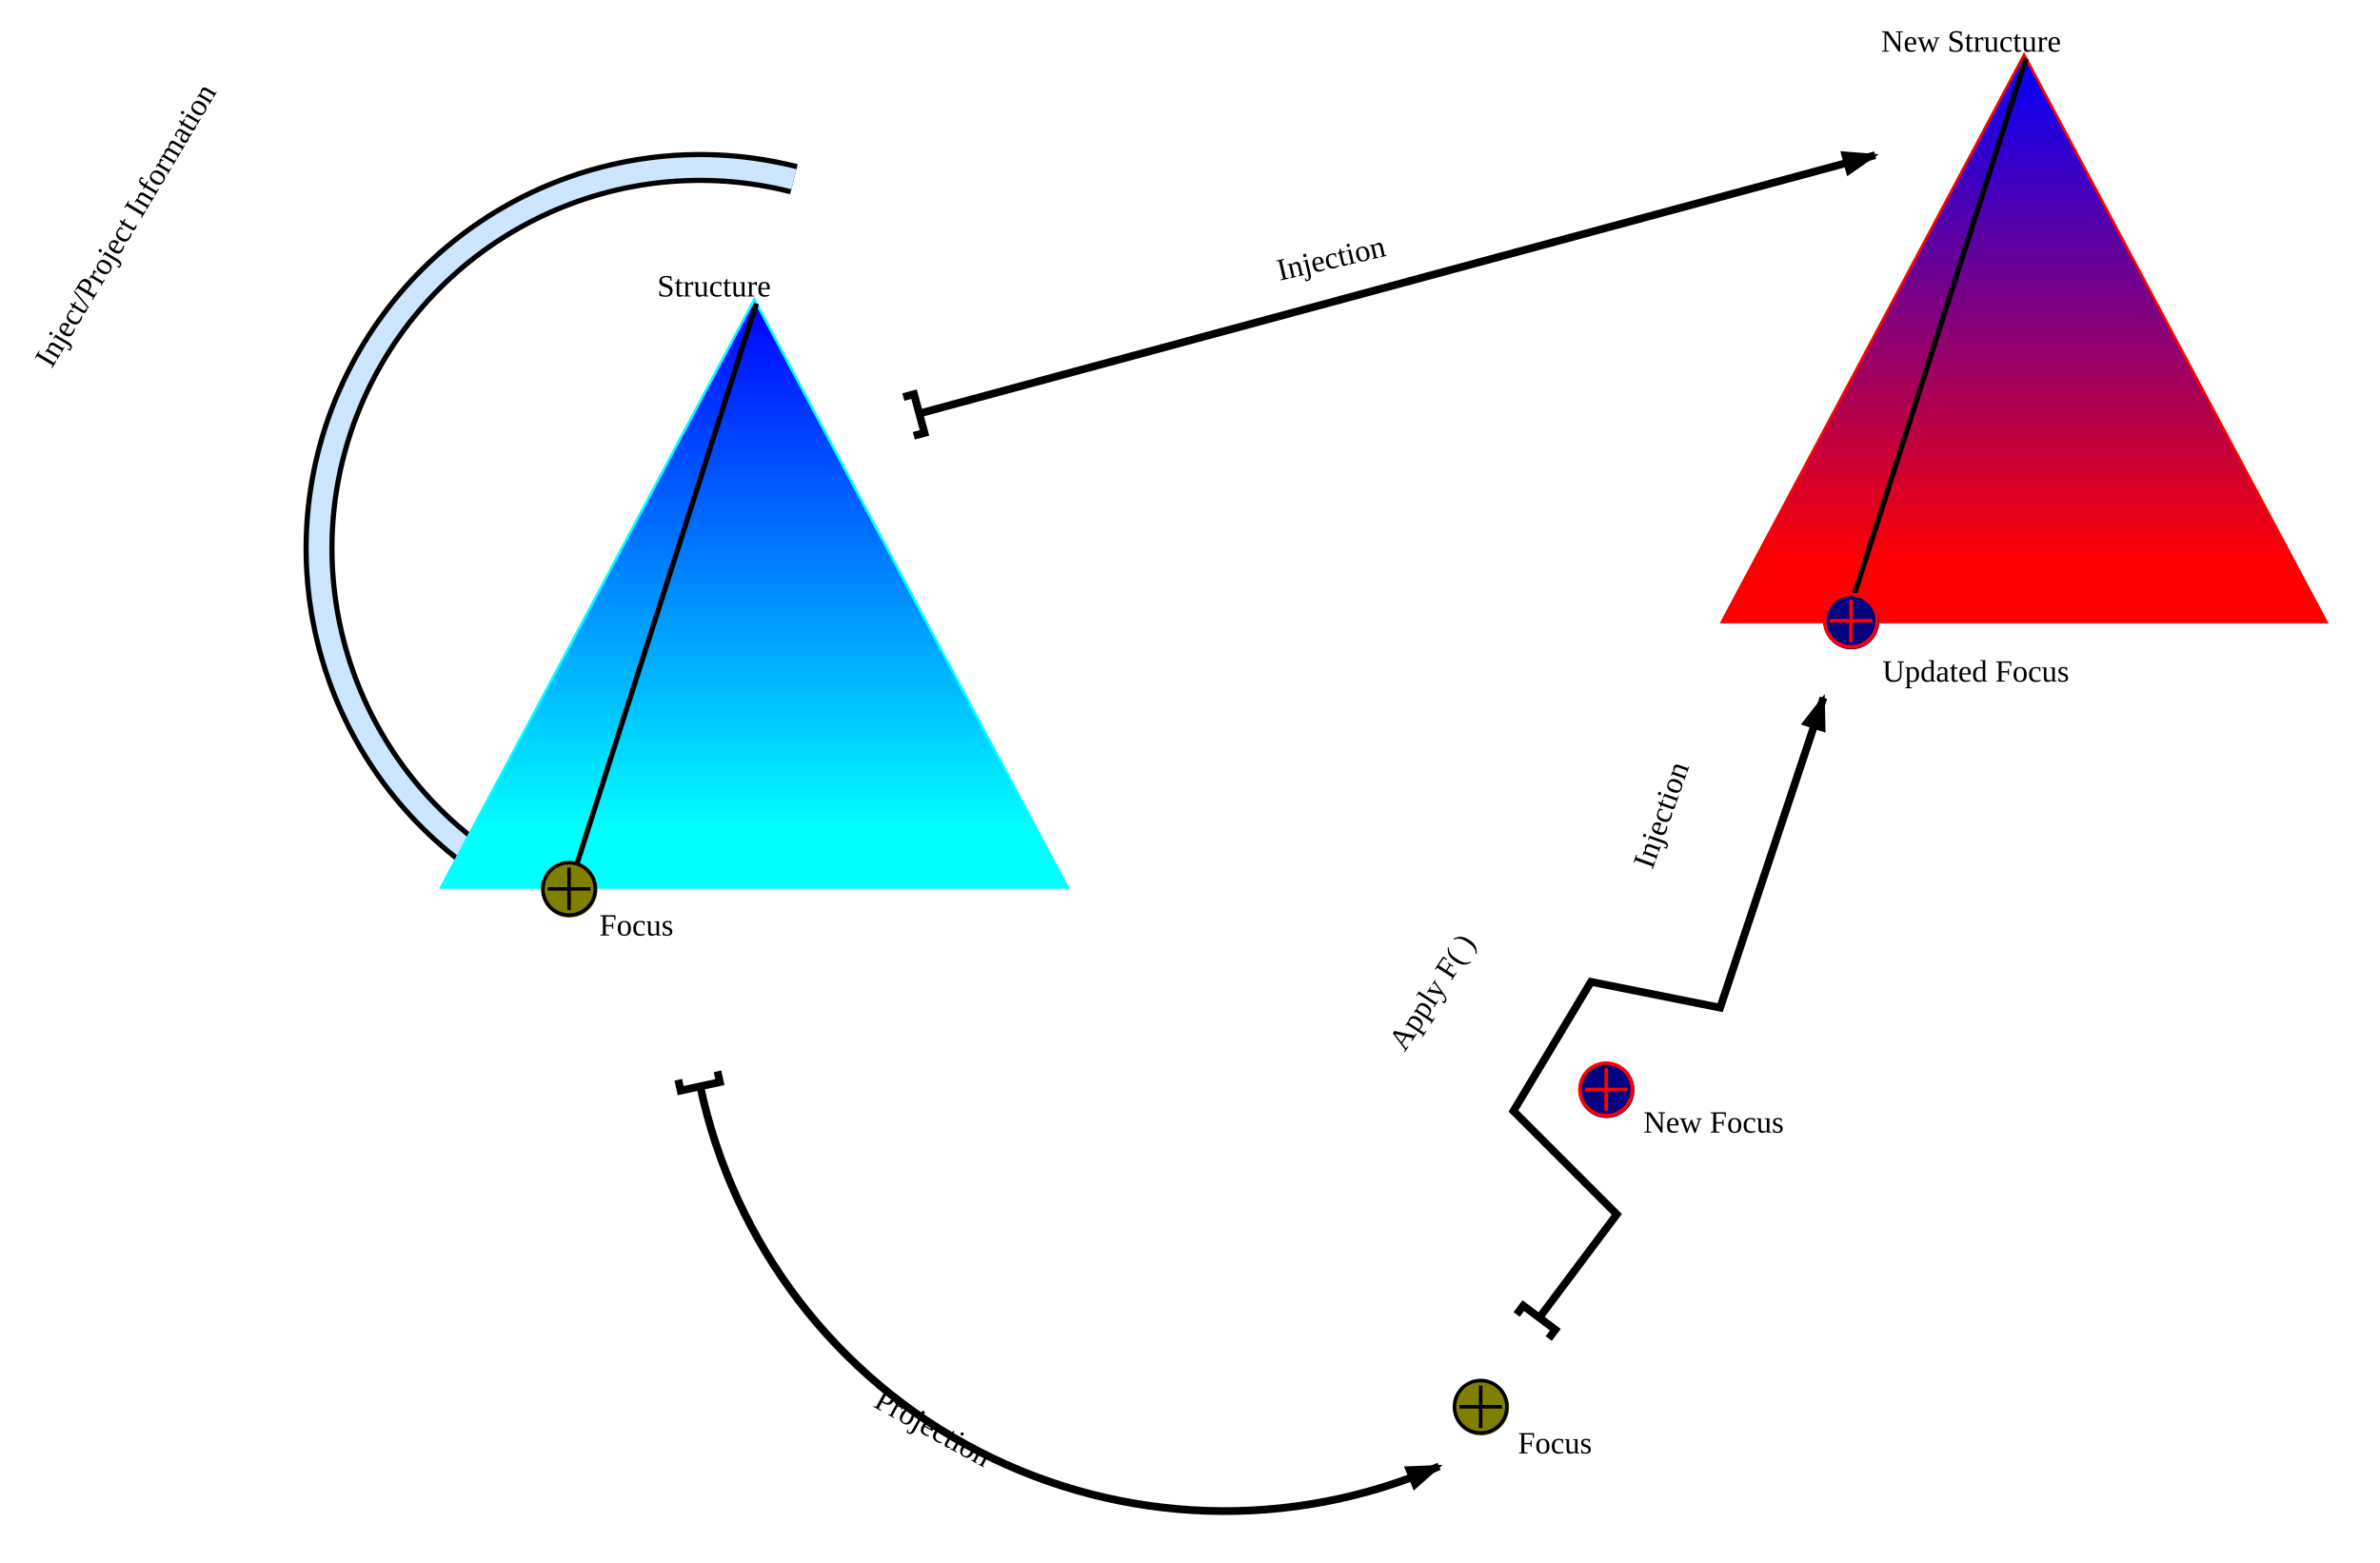
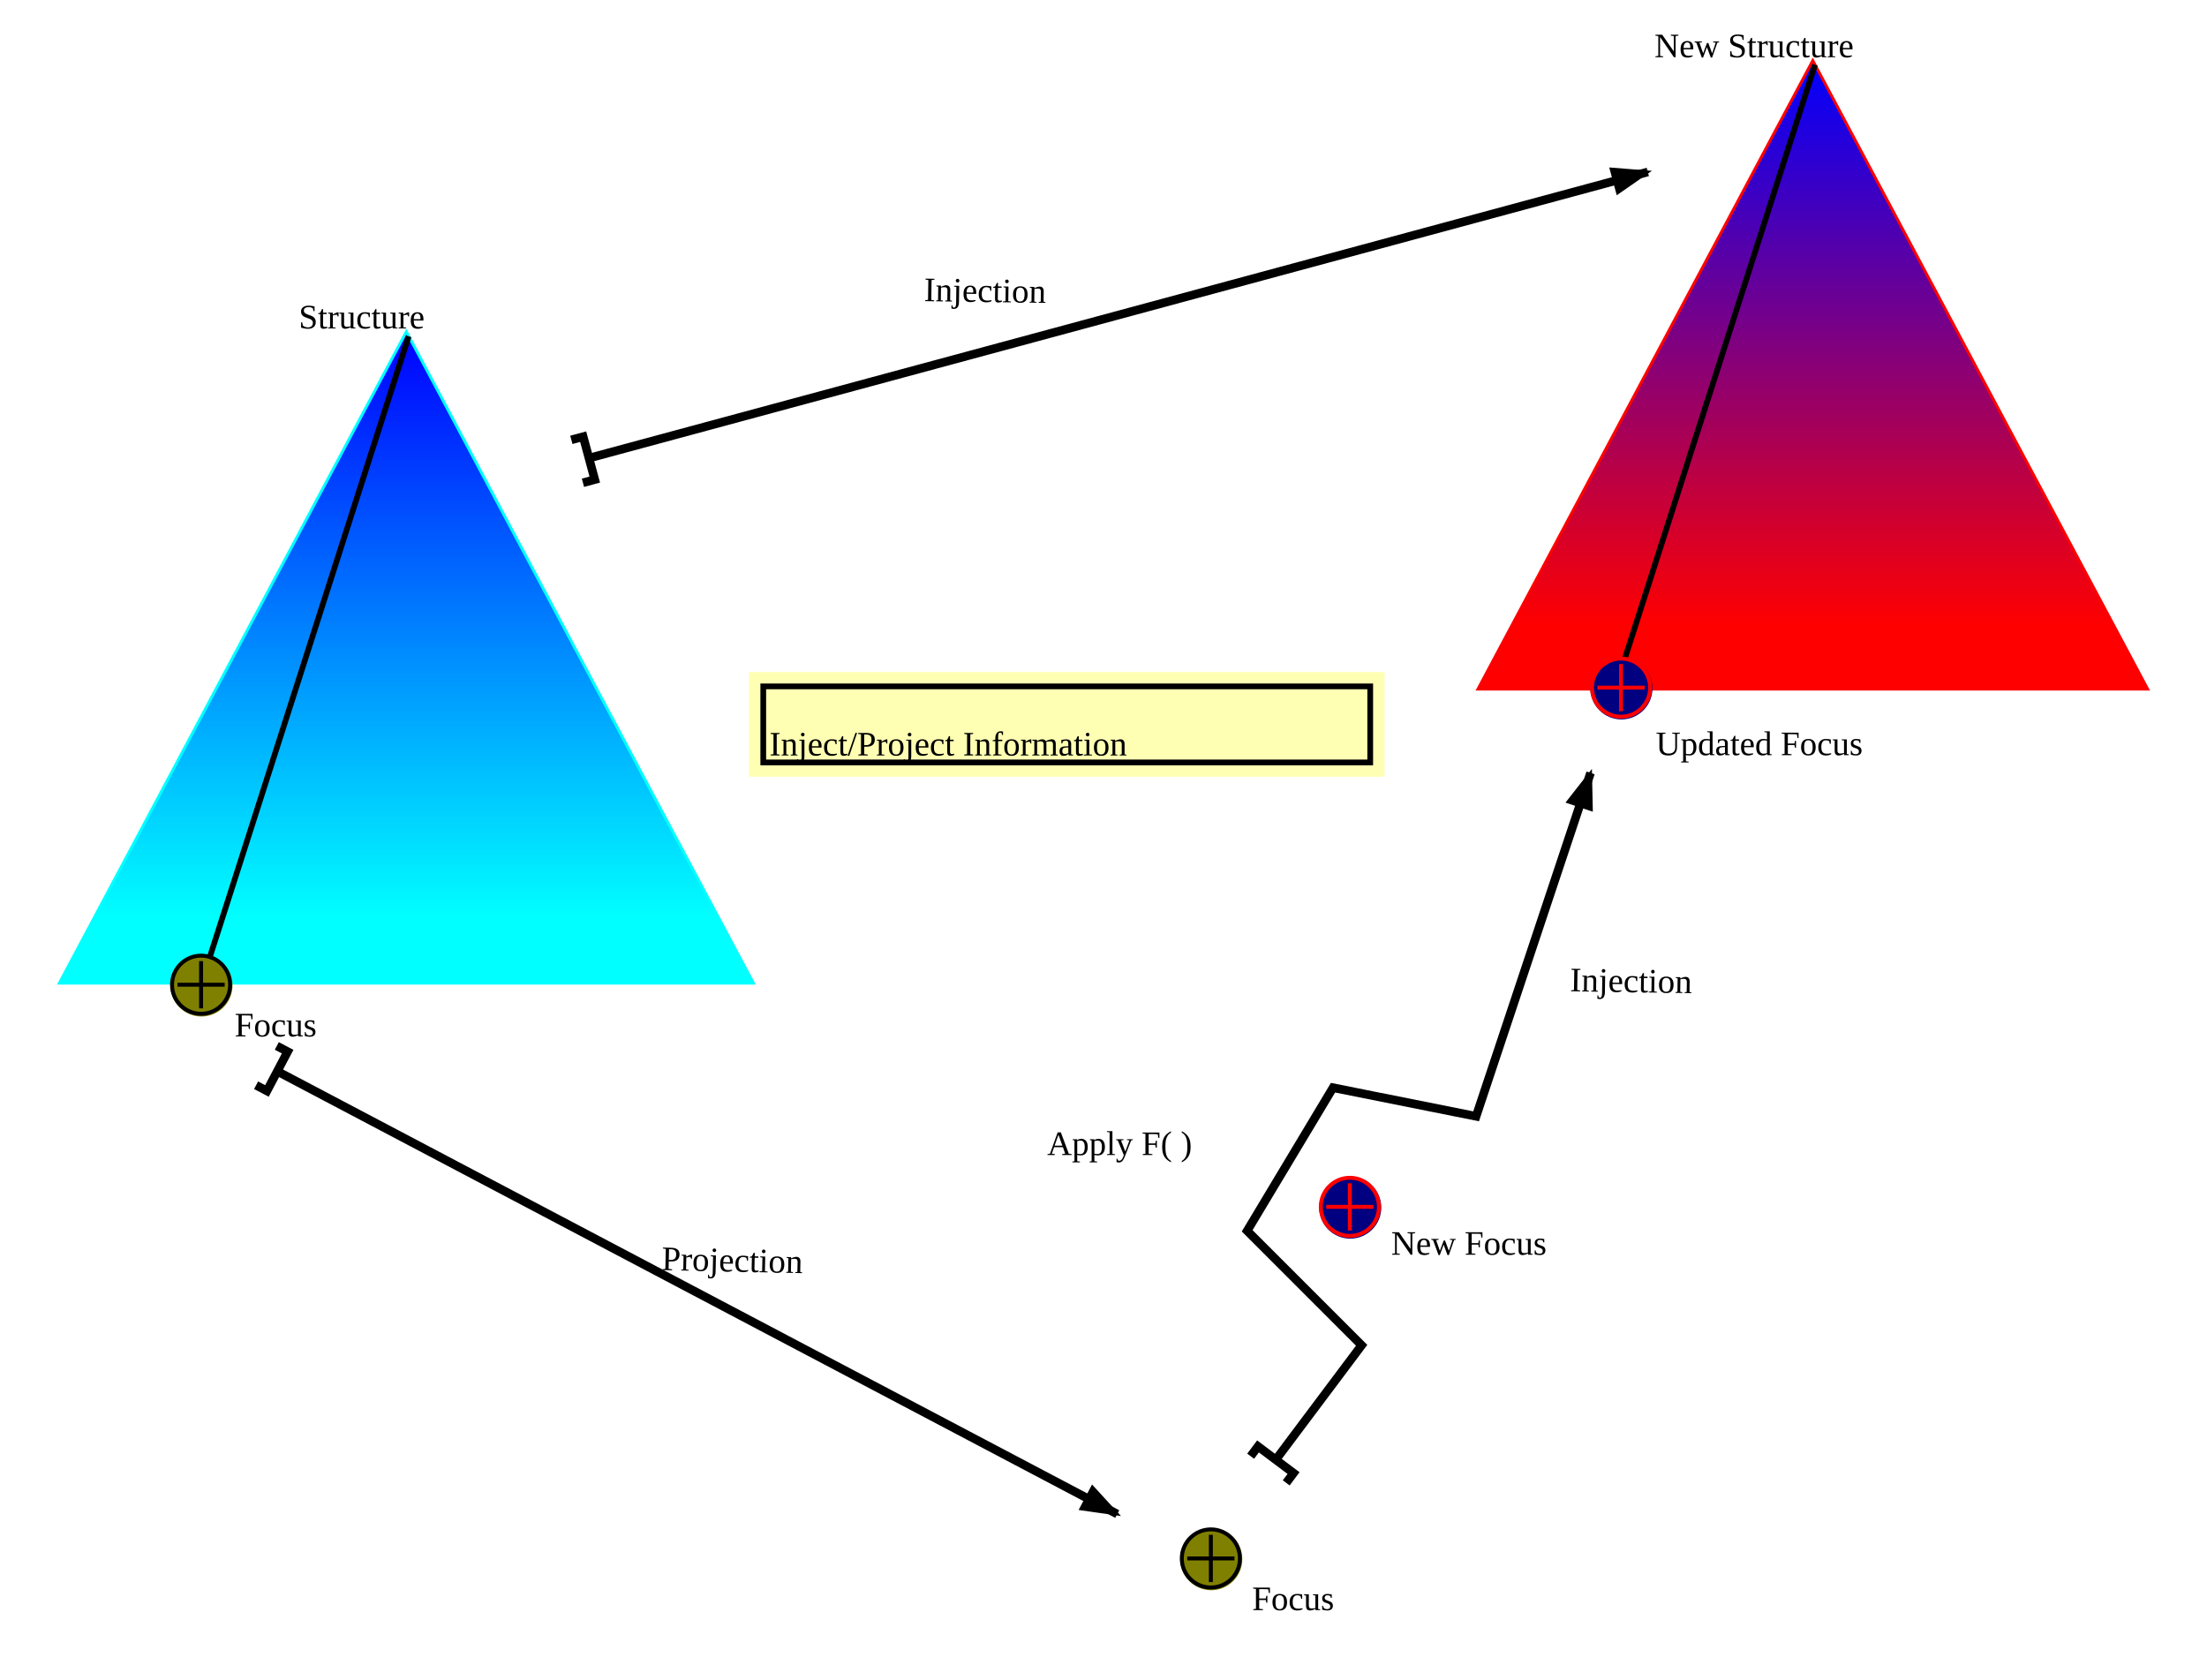
- <svg xmlns="http://www.w3.org/2000/svg" xmlns:ns1="http://latexdraw.sourceforge.net/namespaces/latexdraw" viewBox="14.19 69.917 921.215 604.964" version="1.1" baseProfile="full">
+ <svg xmlns="http://www.w3.org/2000/svg" xmlns:ns1="http://latexdraw.sourceforge.net/namespaces/latexdraw" viewBox="164.19 69.917 771.215 586.838" version="1.1" baseProfile="full">
  <g>
-     <g ns1:type="arc" id="id1471807884" transform="rotate(17.6942 0.0 0.0) translate(72.29801 -100.033)">
-       <path d="M 276.308 135.03 A 147.5 147.5 0.0 0 0 238.986 422.338" ns1:borderPos="outer" stroke="black" stroke-width="12.0" fill="none" ns1:rotationAngle="0.3088220270388069" />
-       <path d="M 276.308 135.03 A 147.5 147.5 0.0 0 0 238.986 422.338" stroke="#cce6ff" stroke-width="8" fill="none" ns1:type="dbleborders" />
+     <g ns1:type="rectangle" id="id36528661">
+       <rect x="430.905" y="309.763" width="212.095" height="26.571" transform="translate(5.291667 0.0) translate(-1.549893 3.741773)" stroke-width="2" fill="#808080" stroke="#808080" ns1:type="shadow" />
+       <rect x="430.905" y="309.763" width="212.095" height="26.571" ns1:type="background" fill="#ffffb3" stroke="#ffffb3" stroke-width="10.0" />
+       <rect x="430.905" y="309.763" width="212.095" height="26.571" ns1:borderPos="outer" stroke="black" stroke-width="2.0" fill="#ffffb3" />
    </g>
-     <g ns1:type="triangle" id="id728795932" ns1:points="184.1904761904761 184.7619047619047 428.19047619047603 184.7619047619047 428.19047619047603 413.9619047619047 184.1904761904761 413.9619047619047">
-       <polygon points="306.19,185.826 427.46,413.462 184.921,413.462" ns1:borderPos="outer" stroke="cyan" stroke-width="1.0" fill="url(#linearGradient728795932)" />
+     <g ns1:type="triangle" id="id158015207" ns1:points="184.1904761904761 184.7619047619047 428.19047619047603 184.7619047619047 428.19047619047603 413.9619047619047 184.1904761904761 413.9619047619047">
+       <polygon points="306.19,185.826 427.46,413.462 184.921,413.462" ns1:borderPos="outer" stroke="cyan" stroke-width="1.0" fill="url(#linearGradient158015207)" />
    </g>
-     <g ns1:type="joinedLines" id="id1516978021">
+     <g ns1:type="joinedLines" id="id175843357">
      <polyline points="306.99,187.429 234.857,412.629 " stroke="black" stroke-width="2.0" fill="none" ns1:rotationAngle="0.0" />
    </g>
-     <g ns1:type="dot" id="id1718251162" ns1:size="22.0" ns1:dotShape="*" ns1:position="234.5904761904764 414.2785714285721">
+     <g ns1:type="dot" id="id240662902" ns1:size="22.0" ns1:dotShape="*" ns1:position="234.5904761904764 414.2785714285721">
      <ellipse cx="234.59" cy="414.279" rx="10.154" ry="10.154" stroke-width="1.375" stroke-linecap="square" stroke="#808000" fill="#808000" />
    </g>
-     <g ns1:type="dot" id="id738082862" ns1:size="22.0" ns1:dotShape="oplus" ns1:position="234.45714285714337 414.0119047619052">
+     <g ns1:type="dot" id="id1113751137" ns1:size="22.0" ns1:dotShape="oplus" ns1:position="234.45714285714337 414.0119047619052">
      <ellipse cx="234.457" cy="414.012" rx="10.154" ry="10.154" stroke-width="1.375" stroke-linecap="square" stroke="black" fill="none" />
      <path d="M 234.457 405.762 L 234.457 422.262 M 226.207 414.012 L 242.707 414.012" stroke-width="1.375" stroke-linecap="butt" stroke="black" fill="none" />
    </g>
-     <g ns1:type="text" id="id474471864" fill="black" ns1:position="bl">
+     <g ns1:type="text" id="id1220135418" fill="black" ns1:position="bl">
      <text x="246.19" y="432.069">Focus</text>
    </g>
-     <g ns1:type="text" id="id1572587578" fill="black" ns1:position="bl">
+     <g ns1:type="text" id="id772021276" fill="black" ns1:position="bl">
      <text x="268.59" y="184.679">Structure</text>
    </g>
-     <g ns1:type="text" id="id659346229" fill="black" ns1:position="bl" transform="rotate(-59.20041 0.0 0.0) translate(-199.4384 -74.45163)">
-       <text x="34.19" y="212.762">Inject/Project Information</text>
-     </g>
-     <g ns1:type="dot" id="id222355295" ns1:size="22.0" ns1:dotShape="*" ns1:position="587.4476190476191 614.7547619047625">
+     <g ns1:type="dot" id="id857362961" ns1:size="22.0" ns1:dotShape="*" ns1:position="587.4476190476191 614.7547619047625">
      <ellipse cx="587.448" cy="614.755" rx="10.154" ry="10.154" stroke-width="1.375" stroke-linecap="square" stroke="#808000" fill="#808000" />
    </g>
-     <g ns1:type="dot" id="id2006322835" ns1:size="22.0" ns1:dotShape="oplus" ns1:position="587.314285714286 614.4880952380956">
+     <g ns1:type="dot" id="id732999451" ns1:size="22.0" ns1:dotShape="oplus" ns1:position="587.314285714286 614.4880952380956">
      <ellipse cx="587.314" cy="614.488" rx="10.154" ry="10.154" stroke-width="1.375" stroke-linecap="square" stroke="black" fill="none" />
      <path d="M 587.314 606.238 L 587.314 622.738 M 579.064 614.488 L 595.564 614.488" stroke-width="1.375" stroke-linecap="butt" stroke="black" fill="none" />
    </g>
-     <g ns1:type="text" id="id1613963023" fill="black" ns1:position="bl">
+     <g ns1:type="text" id="id741822883" fill="black" ns1:position="bl">
      <text x="601.714" y="632.545">Focus</text>
    </g>
-     <g ns1:type="text" id="id1449870335" fill="black" ns1:position="bl" transform="rotate(28.81962 0.0 0.0) translate(252.5324 -245.7214)">
-       <text x="351.905" y="614.286">Projection</text>
+     <g ns1:type="text" id="id433795631" fill="black" ns1:position="bl" transform="rotate(1.267722 0.0 0.0) translate(11.26871 -8.872141)">
+       <text x="395.333" y="513.714">Projection</text>
    </g>
-     <g ns1:type="triangle" id="id943812451" ns1:points="679.9047619047616 89.99709717931214 915.4053029307454 89.99709717931214 915.4053029307454 311.21317915945656 679.9047619047616 311.21317915945656">
-       <polygon points="797.655,91.061 914.675,310.713 680.635,310.713" ns1:borderPos="outer" stroke="red" stroke-width="1.0" fill="url(#linearGradient943812451)" />
+     <g ns1:type="triangle" id="id2005190242" ns1:points="679.9047619047616 89.99709717931214 915.4053029307454 89.99709717931214 915.4053029307454 311.21317915945656 679.9047619047616 311.21317915945656">
+       <polygon points="797.655,91.061 914.675,310.713 680.635,310.713" ns1:borderPos="outer" stroke="red" stroke-width="1.0" fill="url(#linearGradient2005190242)" />
    </g>
-     <g ns1:type="joinedLines" id="id2104580424">
+     <g ns1:type="joinedLines" id="id738788125">
      <polyline points="798.427,92.571 728.807,309.926 " stroke="black" stroke-width="2.0" fill="none" ns1:rotationAngle="0.0" />
    </g>
-     <g ns1:type="text" id="id1592776491" fill="black" ns1:position="bl">
+     <g ns1:type="text" id="id1064835015" fill="black" ns1:position="bl">
      <text x="742.793" y="333.788">Updated Focus</text>
    </g>
-     <g ns1:type="text" id="id115472417" fill="black" ns1:position="bl">
+     <g ns1:type="text" id="id147823214" fill="black" ns1:position="bl">
      <text x="742.317" y="89.917">New Structure</text>
    </g>
-     <g ns1:type="dot" id="id1135836483" ns1:size="22.0" ns1:dotShape="*" ns1:position="730.7809523809524 310.46904761904847">
+     <g ns1:type="dot" id="id2083851485" ns1:size="22.0" ns1:dotShape="*" ns1:position="730.7809523809524 310.46904761904847">
      <ellipse cx="730.781" cy="310.469" rx="10.154" ry="10.154" stroke-width="1.375" stroke-linecap="square" stroke="#000080" fill="#000080" />
    </g>
-     <g ns1:type="dot" id="id1728789755" ns1:size="22.0" ns1:dotShape="oplus" ns1:position="730.6476190476193 310.20238095238153">
+     <g ns1:type="dot" id="id1210608475" ns1:size="22.0" ns1:dotShape="oplus" ns1:position="730.6476190476193 310.20238095238153">
      <ellipse cx="730.648" cy="310.202" rx="10.154" ry="10.154" stroke-width="1.375" stroke-linecap="square" stroke="red" fill="none" />
      <path d="M 730.648 301.952 L 730.648 318.452 M 722.398 310.202 L 738.898 310.202" stroke-width="1.375" stroke-linecap="butt" stroke="red" fill="none" />
    </g>
-     <g ns1:type="arc" id="id629864448" transform="rotate(-10.66759 0.0 0.0) translate(-91.25252 82.64193)">
-       <path d="M 280.769 452.138 A 207.5 207.5 0.0 0 0 534.571 649.637" ns1:borderPos="outer" stroke="black" stroke-width="3.0" fill="none" ns1:rotationAngle="-0.18618458123676473" marker-start="url(#arrow0-629864448)" marker-end="url(#arrow1-629864448)" />
+     <g ns1:type="joinedLines" id="id1972091772">
+       <polyline points="370.0,230.0 740.0,130.0 " stroke="black" stroke-width="3.0" fill="none" ns1:rotationAngle="0.0" marker-start="url(#arrow0-1972091772)" marker-end="url(#arrow1-1972091772)" />
    </g>
-     <g ns1:type="joinedLines" id="id663507739">
-       <polyline points="370.0,230.0 740.0,130.0 " stroke="black" stroke-width="3.0" fill="none" ns1:rotationAngle="0.0" marker-start="url(#arrow0-663507739)" marker-end="url(#arrow1-663507739)" />
+     <g ns1:type="text" id="id1020903204" fill="black" ns1:position="bl" transform="rotate(0.8144513 0.0 0.0) translate(2.440341 -6.940774)">
+       <text x="487.048" y="175.143">Injection</text>
    </g>
-     <g ns1:type="text" id="id1352588336" fill="black" ns1:position="bl" transform="rotate(-13.07838 0.0 0.0) translate(-53.62415 110.6651)">
-       <text x="509.524" y="178.571">Injection</text>
+     <g ns1:type="joinedLines" id="id1053319611">
+       <polyline points="610.0,580.0 640.0,540.0 600.0,500.0 630.0,450.0 680.0,460.0 720.0,340.0 " stroke="black" stroke-width="3.0" fill="none" ns1:rotationAngle="0.0" marker-start="url(#arrow0-1053319611)" marker-end="url(#arrow1-1053319611)" />
    </g>
-     <g ns1:type="joinedLines" id="id2062925795">
-       <polyline points="610.0,580.0 640.0,540.0 600.0,500.0 630.0,450.0 680.0,460.0 720.0,340.0 " stroke="black" stroke-width="3.0" fill="none" ns1:rotationAngle="0.0" marker-start="url(#arrow0-2062925795)" marker-end="url(#arrow1-2062925795)" />
-     </g>
-     <g ns1:type="text" id="id1204598783" fill="black" ns1:position="bl">
+     <g ns1:type="text" id="id866871921" fill="black" ns1:position="bl">
      <text x="650.316" y="508.359">New Focus</text>
    </g>
-     <g ns1:type="dot" id="id690082853" ns1:size="22.0" ns1:dotShape="*" ns1:position="636.0190476190477 491.8976190476198">
+     <g ns1:type="dot" id="id1391488022" ns1:size="22.0" ns1:dotShape="*" ns1:position="636.0190476190477 491.8976190476198">
      <ellipse cx="636.019" cy="491.898" rx="10.154" ry="10.154" stroke-width="1.375" stroke-linecap="square" stroke="#000080" fill="#000080" />
    </g>
-     <g ns1:type="dot" id="id1769737364" ns1:size="22.0" ns1:dotShape="oplus" ns1:position="635.8857142857146 491.63095238095286">
+     <g ns1:type="dot" id="id708842497" ns1:size="22.0" ns1:dotShape="oplus" ns1:position="635.8857142857146 491.63095238095286">
      <ellipse cx="635.886" cy="491.631" rx="10.154" ry="10.154" stroke-width="1.375" stroke-linecap="square" stroke="red" fill="none" />
      <path d="M 635.886 483.381 L 635.886 499.881 M 627.636 491.631 L 644.136 491.631" stroke-width="1.375" stroke-linecap="butt" stroke="red" fill="none" />
    </g>
-     <g ns1:type="text" id="id51467705" fill="black" ns1:position="bl" transform="rotate(-56.8731 0.0 0.0) translate(-652.7611 250.7512)">
-       <text x="557.905" y="477.333">Apply F( )</text>
+     <g ns1:type="text" id="id75726900" fill="black" ns1:position="bl">
+       <text x="530.095" y="473.524">Apply F( )</text>
    </g>
-     <g ns1:type="text" id="id1476198259" fill="black" ns1:position="bl" transform="rotate(-70.33546 0.0 0.0) translate(-816.7704 345.7076)">
-       <text x="653.714" y="406.762">Injection</text>
+     <g ns1:type="text" id="id503192430" fill="black" ns1:position="bl" transform="rotate(0.9002441 0.0 0.0) translate(6.452526 -11.25)">
+       <text x="712.762" y="416.286">Injection</text>
+     </g>
+     <g ns1:type="joinedLines" id="id1858456466">
+       <polyline points="261.085,444.263 554.595,598.977 " stroke="black" stroke-width="3.0" fill="none" ns1:rotationAngle="0.6914696649339518" marker-start="url(#arrow0-1858456466)" marker-end="url(#arrow1-1858456466)" />
+     </g>
+     <g ns1:type="text" id="id413317822" fill="black" ns1:position="bl">
+       <text x="433.048" y="333.905">Inject/Project Information</text>
    </g>
  </g>
  <defs>
-     <linearGradient id="linearGradient728795932" gradientTransform="rotate(90.0 0.5 0.5)">
+     <linearGradient id="linearGradient158015207" gradientTransform="rotate(90.0 0.5 0.5)">
      <stop offset="0" stop-color="blue" />
      <stop offset="0.9" stop-color="cyan" />
    </linearGradient>
-     <linearGradient id="linearGradient943812451" gradientTransform="rotate(90.0 0.5 0.5)">
+     <linearGradient id="linearGradient2005190242" gradientTransform="rotate(90.0 0.5 0.5)">
      <stop offset="0" stop-color="blue" />
      <stop offset="0.9" stop-color="red" />
    </linearGradient>
-     <marker overflow="visible" markerUnits="userSpaceOnUse" orient="268.479" id="arrow0-629864448">
+     <marker overflow="visible" markerUnits="userSpaceOnUse" orient="164.876" id="arrow0-1972091772">
      <path d="M -4.279 -7.764 L 0.0 -7.764 L 0.0 7.764 L -4.279 7.764" fill="none" stroke="black" stroke-width="3" transform="rotate(180 0 0)" ns1:arrSizeNum="2" ns1:tbarSizeNum="5" />
    </marker>
-     <marker overflow="visible" markerUnits="userSpaceOnUse" orient="348.763" id="arrow1-629864448">
+     <marker overflow="visible" markerUnits="userSpaceOnUse" orient="344.876" id="arrow1-1972091772">
      <path d="M 0.0 0.0 L -12.104 -4.323 L -12.104 0.0 L -12.104 4.323 z" fill="black" stroke="black" ns1:arrSizeNum="2" ns1:tbarSizeNum="5" />
    </marker>
-     <marker overflow="visible" markerUnits="userSpaceOnUse" orient="164.876" id="arrow0-663507739">
+     <marker overflow="visible" markerUnits="userSpaceOnUse" orient="126.87" id="arrow0-1053319611">
      <path d="M -4.279 -7.764 L 0.0 -7.764 L 0.0 7.764 L -4.279 7.764" fill="none" stroke="black" stroke-width="3" transform="rotate(180 0 0)" ns1:arrSizeNum="2" ns1:tbarSizeNum="5" />
    </marker>
-     <marker overflow="visible" markerUnits="userSpaceOnUse" orient="344.876" id="arrow1-663507739">
+     <marker overflow="visible" markerUnits="userSpaceOnUse" orient="288.435" id="arrow1-1053319611">
      <path d="M 0.0 0.0 L -12.104 -4.323 L -12.104 0.0 L -12.104 4.323 z" fill="black" stroke="black" ns1:arrSizeNum="2" ns1:tbarSizeNum="5" />
    </marker>
-     <marker overflow="visible" markerUnits="userSpaceOnUse" orient="126.87" id="arrow0-2062925795">
+     <marker overflow="visible" markerUnits="userSpaceOnUse" orient="207.794" id="arrow0-1858456466">
      <path d="M -4.279 -7.764 L 0.0 -7.764 L 0.0 7.764 L -4.279 7.764" fill="none" stroke="black" stroke-width="3" transform="rotate(180 0 0)" ns1:arrSizeNum="2" ns1:tbarSizeNum="5" />
    </marker>
-     <marker overflow="visible" markerUnits="userSpaceOnUse" orient="288.435" id="arrow1-2062925795">
+     <marker overflow="visible" markerUnits="userSpaceOnUse" orient="27.794" id="arrow1-1858456466">
      <path d="M 0.0 0.0 L -12.104 -4.323 L -12.104 0.0 L -12.104 4.323 z" fill="black" stroke="black" ns1:arrSizeNum="2" ns1:tbarSizeNum="5" />
    </marker>
  </defs>
</svg>
